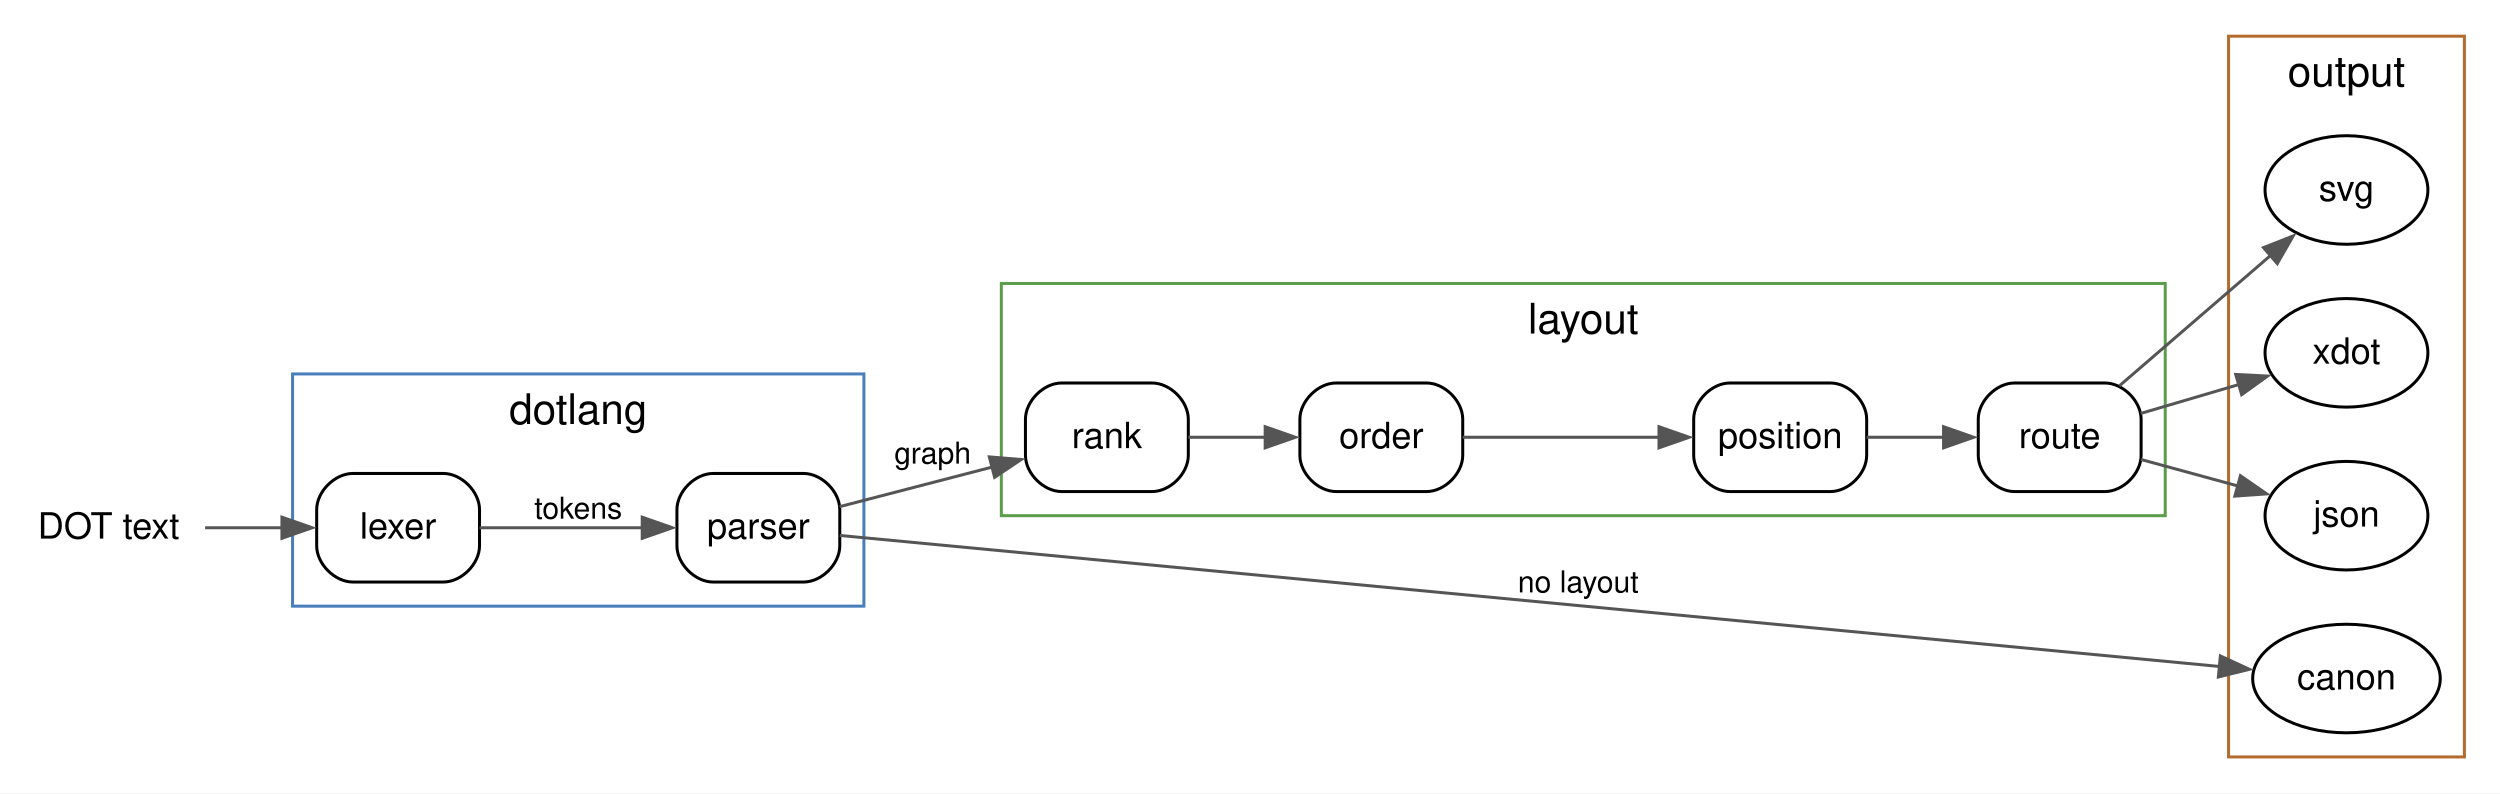
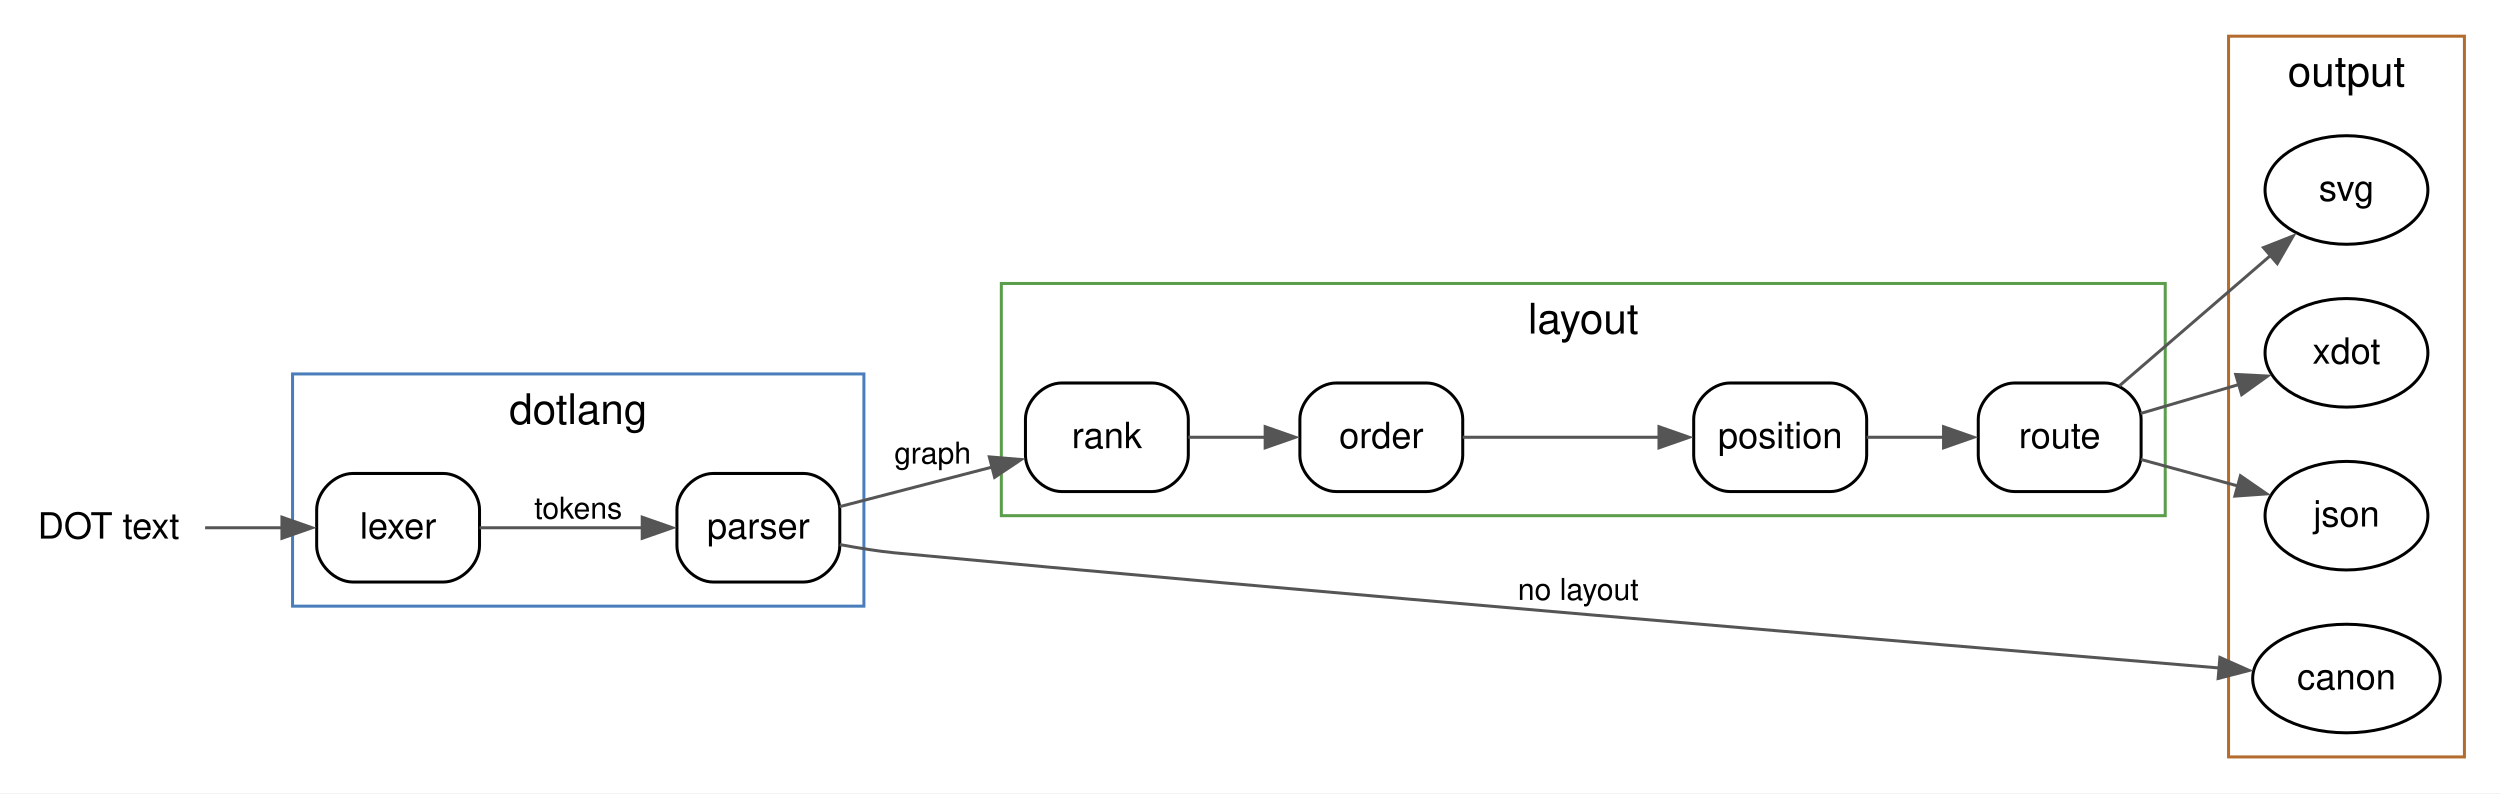
<svg xmlns="http://www.w3.org/2000/svg" width="829pt" height="263pt" viewBox="0.00 0.00 829.00 263.00">
  <g id="graph0" class="graph" transform="scale(1 1) rotate(0) translate(4 259)">
    <polygon fill="white" stroke="none" points="-4,4 -4,-259 825.2,-259 825.2,4 -4,4" />
    <g id="clust1" class="cluster">
      <polygon fill="none" stroke="#4a7ebb" points="93.01,-58 93.01,-135 282.47,-135 282.47,-58 93.01,-58" />
      <text xml:space="preserve" text-anchor="middle" x="187.74" y="-118.4" font-family="Helvetica,sans-Serif" font-size="14.00">dotlang</text>
    </g>
    <g id="clust2" class="cluster">
      <polygon fill="none" stroke="#5a9e4b" points="328.04,-88 328.04,-165 713.99,-165 713.99,-88 328.04,-88" />
      <text xml:space="preserve" text-anchor="middle" x="521.02" y="-148.4" font-family="Helvetica,sans-Serif" font-size="14.00">layout</text>
    </g>
    <g id="clust3" class="cluster">
      <polygon fill="none" stroke="#b36b2e" points="734.99,-8 734.99,-247 813.2,-247 813.2,-8 734.99,-8" />
      <text xml:space="preserve" text-anchor="middle" x="774.09" y="-230.4" font-family="Helvetica,sans-Serif" font-size="14.00">output</text>
    </g>
    <g id="node1" class="node">
      <text xml:space="preserve" text-anchor="middle" x="32" y="-80.4" font-family="Helvetica,sans-Serif" font-size="12.00">DOT text</text>
    </g>
    <g id="node2" class="node">
      <path fill="none" stroke="black" d="M143.01,-102C143.01,-102 113.01,-102 113.01,-102 107.01,-102 101.01,-96 101.01,-90 101.01,-90 101.01,-78 101.01,-78 101.01,-72 107.01,-66 113.01,-66 113.01,-66 143.01,-66 143.01,-66 149.01,-66 155.01,-72 155.01,-78 155.01,-78 155.01,-90 155.01,-90 155.01,-96 149.01,-102 143.01,-102" />
      <text xml:space="preserve" text-anchor="middle" x="128.01" y="-80.4" font-family="Helvetica,sans-Serif" font-size="12.00">lexer</text>
    </g>
    <g id="edge5" class="edge">
      <path fill="none" stroke="#555555" d="M64.01,-84C72.17,-84 81.04,-84 89.49,-84" />
      <polygon fill="#555555" stroke="#555555" points="89.49,-87.5 99.49,-84 89.49,-80.5 89.49,-87.5" />
    </g>
    <g id="node3" class="node">
      <path fill="none" stroke="black" d="M262.47,-102C262.47,-102 232.47,-102 232.47,-102 226.47,-102 220.47,-96 220.47,-90 220.47,-90 220.47,-78 220.47,-78 220.47,-72 226.47,-66 232.47,-66 232.47,-66 262.47,-66 262.47,-66 268.47,-66 274.47,-72 274.47,-78 274.47,-78 274.47,-90 274.47,-90 274.47,-96 268.47,-102 262.47,-102" />
      <text xml:space="preserve" text-anchor="middle" x="247.47" y="-80.4" font-family="Helvetica,sans-Serif" font-size="12.00">parser</text>
    </g>
    <g id="edge1" class="edge">
      <path fill="none" stroke="#555555" d="M155.01,-84C170.93,-84 191.36,-84 208.96,-84" />
      <polygon fill="#555555" stroke="#555555" points="208.96,-87.5 218.96,-84 208.96,-80.5 208.96,-87.5" />
      <text xml:space="preserve" text-anchor="middle" x="187.74" y="-87" font-family="Helvetica,sans-Serif" font-size="10.00">tokens</text>
    </g>
    <g id="node4" class="node">
      <path fill="none" stroke="black" d="M378.04,-132C378.04,-132 348.04,-132 348.04,-132 342.04,-132 336.04,-126 336.04,-120 336.04,-120 336.04,-108 336.04,-108 336.04,-102 342.04,-96 348.04,-96 348.04,-96 378.04,-96 378.04,-96 384.04,-96 390.04,-102 390.04,-108 390.04,-108 390.04,-120 390.04,-120 390.04,-126 384.04,-132 378.04,-132" />
      <text xml:space="preserve" text-anchor="middle" x="363.04" y="-110.4" font-family="Helvetica,sans-Serif" font-size="12.00">rank</text>
    </g>
    <g id="edge6" class="edge">
      <path fill="none" stroke="#555555" d="M274.43,-91C289.46,-94.9 308.42,-99.82 324.94,-104.11" />
      <polygon fill="#555555" stroke="#555555" points="324.06,-107.5 334.62,-106.62 325.82,-100.72 324.06,-107.5" />
      <text xml:space="preserve" text-anchor="middle" x="305.26" y="-105.27" font-family="Helvetica,sans-Serif" font-size="10.00">graph</text>
    </g>
    <g id="node11" class="node">
      <ellipse fill="none" stroke="black" cx="774.09" cy="-34" rx="31.1" ry="18" />
      <text xml:space="preserve" text-anchor="middle" x="774.09" y="-30.4" font-family="Helvetica,sans-Serif" font-size="12.00">canon</text>
    </g>
    <g id="edge7" class="edge">
-       <path fill="none" stroke="#555555" d="M274.47,-81.44C360.36,-73.28 627.76,-47.89 731.94,-38" />
-       <polygon fill="#555555" stroke="#555555" points="732.27,-41.49 741.9,-37.06 731.61,-34.52 732.27,-41.49" />
-       <text xml:space="preserve" text-anchor="middle" x="519.34" y="-62.56" font-family="Helvetica,sans-Serif" font-size="10.00">no layout</text>
+       <path fill="none" stroke="#555555" d="M274.47,-78.42C281,-77.22 287.51,-76.17 292.47,-75.7 417.26,-63.85 639.33,-45.21 731.83,-37.5" />
+       <polygon fill="#555555" stroke="#555555" points="732.12,-40.99 741.8,-36.68 731.54,-34.02 732.12,-40.99" />
+       <text xml:space="preserve" text-anchor="middle" x="519.34" y="-60.06" font-family="Helvetica,sans-Serif" font-size="10.00">no layout</text>
    </g>
    <g id="node5" class="node">
      <path fill="none" stroke="black" d="M469.04,-132C469.04,-132 439.04,-132 439.04,-132 433.04,-132 427.04,-126 427.04,-120 427.04,-120 427.04,-108 427.04,-108 427.04,-102 433.04,-96 439.04,-96 439.04,-96 469.04,-96 469.04,-96 475.04,-96 481.04,-102 481.04,-108 481.04,-108 481.04,-120 481.04,-120 481.04,-126 475.04,-132 469.04,-132" />
      <text xml:space="preserve" text-anchor="middle" x="454.04" y="-110.4" font-family="Helvetica,sans-Serif" font-size="12.00">order</text>
    </g>
    <g id="edge2" class="edge">
      <path fill="none" stroke="#555555" d="M390.04,-114C398.04,-114 406.96,-114 415.53,-114" />
      <polygon fill="#555555" stroke="#555555" points="415.53,-117.5 425.53,-114 415.53,-110.5 415.53,-117.5" />
    </g>
    <g id="node6" class="node">
      <path fill="none" stroke="black" d="M602.99,-132C602.99,-132 569.63,-132 569.63,-132 563.63,-132 557.63,-126 557.63,-120 557.63,-120 557.63,-108 557.63,-108 557.63,-102 563.63,-96 569.63,-96 569.63,-96 602.99,-96 602.99,-96 608.99,-96 614.99,-102 614.99,-108 614.99,-108 614.99,-120 614.99,-120 614.99,-126 608.99,-132 602.99,-132" />
      <text xml:space="preserve" text-anchor="middle" x="586.31" y="-110.4" font-family="Helvetica,sans-Serif" font-size="12.00">position</text>
    </g>
    <g id="edge3" class="edge">
      <path fill="none" stroke="#555555" d="M481.04,-114C499.77,-114 525.03,-114 546.12,-114" />
      <polygon fill="#555555" stroke="#555555" points="546.12,-117.5 556.12,-114 546.12,-110.5 546.12,-117.5" />
    </g>
    <g id="node7" class="node">
      <path fill="none" stroke="black" d="M693.99,-132C693.99,-132 663.99,-132 663.99,-132 657.99,-132 651.99,-126 651.99,-120 651.99,-120 651.99,-108 651.99,-108 651.99,-102 657.99,-96 663.99,-96 663.99,-96 693.99,-96 693.99,-96 699.99,-96 705.99,-102 705.99,-108 705.99,-108 705.99,-120 705.99,-120 705.99,-126 699.99,-132 693.99,-132" />
      <text xml:space="preserve" text-anchor="middle" x="678.99" y="-110.4" font-family="Helvetica,sans-Serif" font-size="12.00">route</text>
    </g>
    <g id="edge4" class="edge">
      <path fill="none" stroke="#555555" d="M614.99,-114C623.05,-114 631.95,-114 640.48,-114" />
      <polygon fill="#555555" stroke="#555555" points="640.48,-117.5 650.48,-114 640.48,-110.5 640.48,-117.5" />
    </g>
    <g id="node8" class="node">
      <ellipse fill="none" stroke="black" cx="774.09" cy="-196" rx="27" ry="18" />
      <text xml:space="preserve" text-anchor="middle" x="774.09" y="-192.4" font-family="Helvetica,sans-Serif" font-size="12.00">svg</text>
    </g>
    <g id="edge8" class="edge">
      <path fill="none" stroke="#555555" d="M698.74,-131.02C713.28,-143.56 733.16,-160.71 748.86,-174.24" />
      <polygon fill="#555555" stroke="#555555" points="746.57,-176.89 756.43,-180.77 751.14,-171.59 746.57,-176.89" />
    </g>
    <g id="node9" class="node">
      <ellipse fill="none" stroke="black" cx="774.09" cy="-142" rx="27" ry="18" />
      <text xml:space="preserve" text-anchor="middle" x="774.09" y="-138.4" font-family="Helvetica,sans-Serif" font-size="12.00">xdot</text>
    </g>
    <g id="edge9" class="edge">
      <path fill="none" stroke="#555555" d="M705.84,-121.9C715.93,-124.88 727.57,-128.3 738.35,-131.48" />
      <polygon fill="#555555" stroke="#555555" points="737.36,-134.83 747.94,-134.3 739.34,-128.12 737.36,-134.83" />
    </g>
    <g id="node10" class="node">
      <ellipse fill="none" stroke="black" cx="774.09" cy="-88" rx="27" ry="18" />
      <text xml:space="preserve" text-anchor="middle" x="774.09" y="-84.4" font-family="Helvetica,sans-Serif" font-size="12.00">json</text>
    </g>
    <g id="edge10" class="edge">
      <path fill="none" stroke="#555555" d="M705.91,-106.64C715.88,-103.91 727.35,-100.78 738.01,-97.87" />
      <polygon fill="#555555" stroke="#555555" points="738.93,-101.24 747.65,-95.23 737.08,-94.49 738.93,-101.24" />
    </g>
  </g>
</svg>
